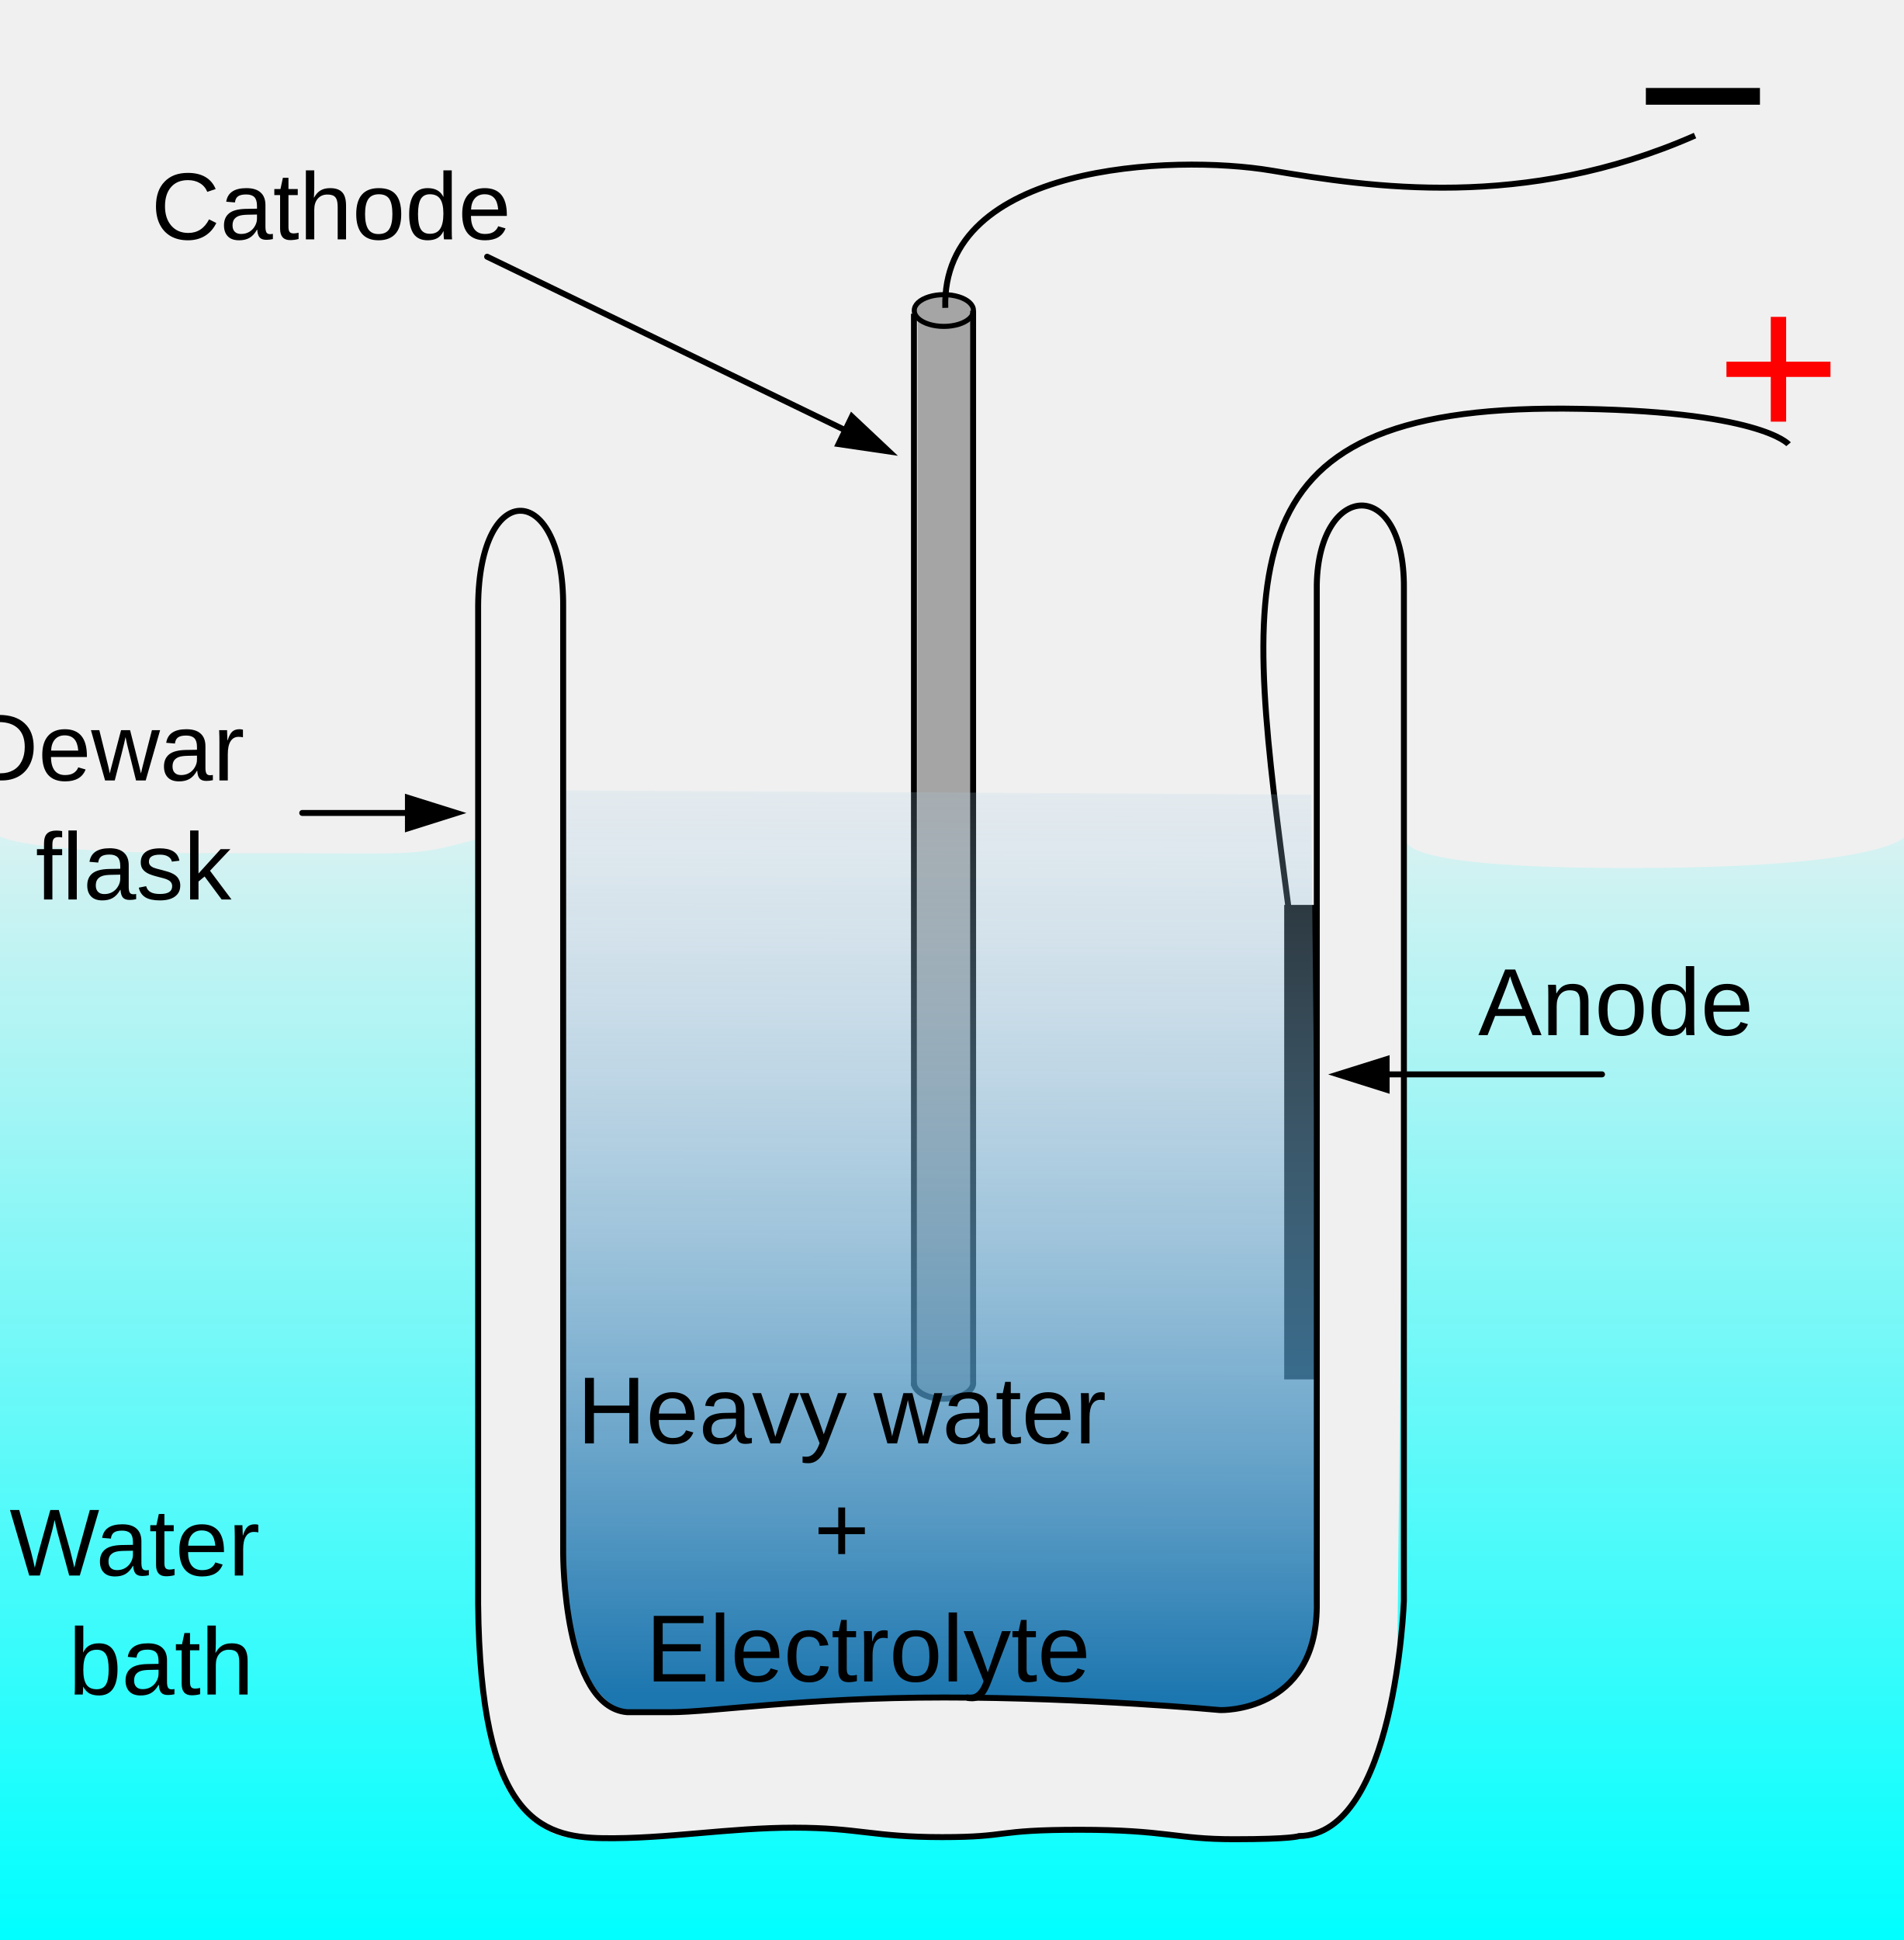
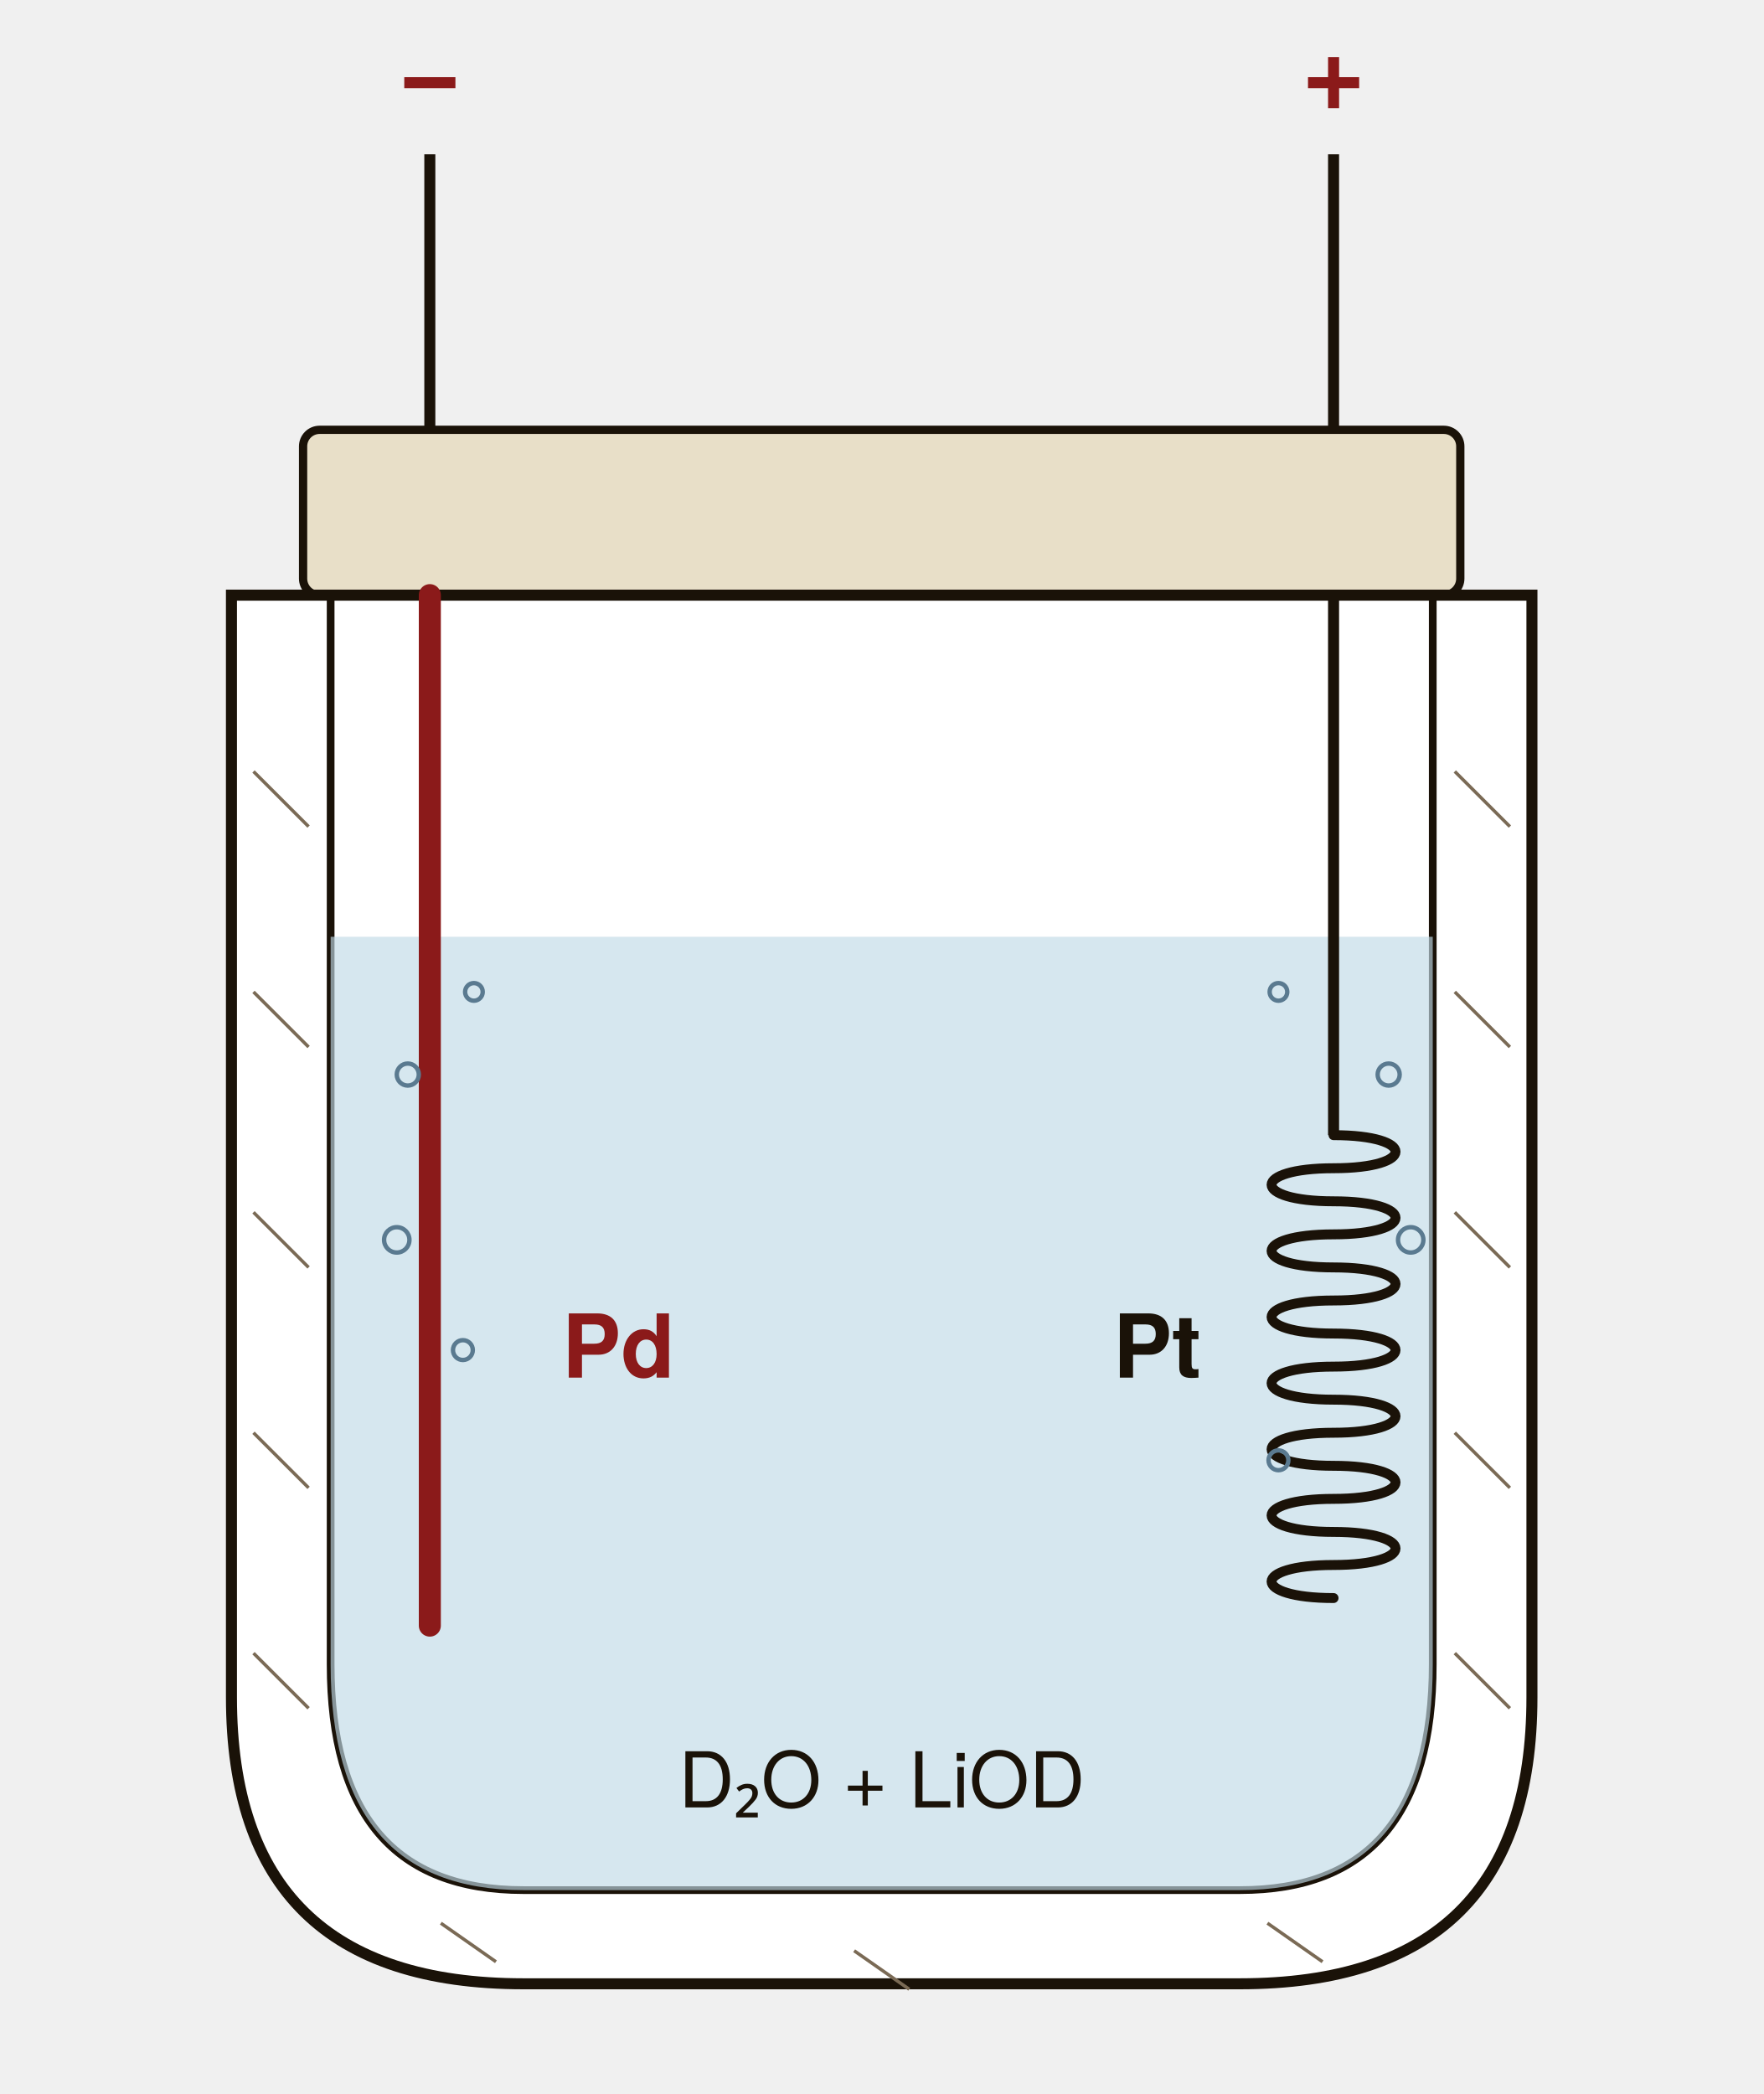
- <svg xmlns="http://www.w3.org/2000/svg" xmlns:xlink="http://www.w3.org/1999/xlink" id="svg3468" width="320" height="326" version="1.0">
-   <defs id="defs3471">
-     <linearGradient id="linearGradient4024">
-       <stop style="stop-color:#00ffff;stop-opacity:1;" offset="0" id="stop4026" />
-       <stop style="stop-color:#00ffff;stop-opacity:0;" offset="1" id="stop4028" />
-     </linearGradient>
-     <linearGradient id="linearGradient4010">
-       <stop style="stop-color:#1c76af;stop-opacity:1;" offset="0" id="stop4012" />
-       <stop style="stop-color:#cee7f7;stop-opacity:0;" offset="1" id="stop4014" />
-     </linearGradient>
-     <linearGradient xlink:href="#linearGradient4010" id="linearGradient4016" x1="148.719" y1="284.969" x2="149.44" y2="97.892" gradientUnits="userSpaceOnUse" gradientTransform="translate(12.97281,0)" />
-     <linearGradient xlink:href="#linearGradient4024" id="linearGradient4030" x1="160.114" y1="326" x2="160.114" y2="118.966" gradientUnits="userSpaceOnUse" />
-   </defs>
-   <path style="opacity:1;fill:#a5a5a5;fill-opacity:1;fill-rule:evenodd;stroke:none;stroke-width:1;stroke-linecap:butt;stroke-linejoin:miter;stroke-miterlimit:4;stroke-dasharray:none;stroke-dashoffset:0;stroke-opacity:1" d="M 155.948,234.618 L 154.096,233.232 L 154.228,53.87 L 156.727,54.813 C 158.513,55.25 159.181,55.293 160.917,54.851 L 163.115,53.79 L 163.203,232.983 L 161.334,234.425 L 155.948,234.618 z" id="path4032" />
-   <path style="opacity:1;fill:#a5a5a5;fill-opacity:1;fill-rule:evenodd;stroke:#000000;stroke-width:1;stroke-linecap:round;stroke-linejoin:bevel;stroke-miterlimit:4;stroke-dasharray:none;stroke-dashoffset:0;stroke-opacity:1" id="path3479" d="M 146.065,43.131 A 5.866,3.087 0 1 1 134.334,43.131 A 5.866,3.087 0 1 1 146.065,43.131 z" transform="matrix(0.8473643,0,0,0.8528493,39.83307,15.39632)" />
-   <path style="fill:none;fill-rule:evenodd;stroke:#000000;stroke-width:0.994px;stroke-linecap:butt;stroke-linejoin:miter;stroke-opacity:1" d="M 153.605,52.721 L 153.605,232.927" id="path3990" />
-   <path style="opacity:1;fill:none;fill-opacity:1;fill-rule:evenodd;stroke:#000000;stroke-width:1.176;stroke-linecap:butt;stroke-linejoin:miter;stroke-miterlimit:4;stroke-dasharray:none;stroke-dashoffset:0;stroke-opacity:1" id="path3992" d="M 146.065,43.131 A 5.866,3.087 0 1 1 134.334,43.131" transform="matrix(0.8473643,0,0,0.8528493,39.78897,195.596)" />
-   <path style="fill:none;fill-rule:evenodd;stroke:#000000;stroke-width:0.994px;stroke-linecap:butt;stroke-linejoin:miter;stroke-opacity:1" d="M 163.55,52.222 L 163.55,232.428" id="path3994" />
-   <path style="fill:none;fill-rule:evenodd;stroke:#000000;stroke-width:1px;stroke-linecap:butt;stroke-linejoin:miter;stroke-opacity:1" d="M 158.874,51.732 C 158.126,27.532 197.117,25.879 213.68,28.659 C 230.242,31.439 256.073,35.459 284.88,22.78" id="path4002" />
-   <path style="fill:none;fill-rule:evenodd;stroke:#000000;stroke-width:1px;stroke-linecap:butt;stroke-linejoin:miter;stroke-opacity:1" d="M 216.628,153.121 C 209.279,96.855 204.472,68.319 262.907,68.667 C 295.797,68.893 300.597,74.655 300.597,74.655" id="path4036" />
-   <path style="fill:#000000;fill-rule:evenodd;stroke:none;stroke-width:1px;stroke-linecap:butt;stroke-linejoin:miter;stroke-opacity:1" d="M 221.038,152.063 L 215.834,152.063 L 215.834,231.799 L 221.214,231.799 L 221.038,152.063 z" id="path4034" />
-   <path style="opacity:1;fill:url(#linearGradient4016);fill-opacity:1;fill-rule:evenodd;stroke:none;stroke-width:0.706;stroke-linecap:butt;stroke-linejoin:miter;stroke-miterlimit:4;stroke-dasharray:none;stroke-dashoffset:0;stroke-opacity:1" d="M 103.934,287.015 C 99.927,285.357 96.065,278.339 94.79,268.432 C 94.282,264.484 95.026,233.779 94.92,178.148 L 94.761,132.82 L 220.362,133.508 L 220.883,185.901 C 221.179,267.759 221.141,275.88 220.075,277.824 C 218.268,281.118 214.895,284.769 211.481,286.073 C 208.631,287.161 206.599,287.183 194.166,286.325 C 175.504,285.037 142.964,285.436 125.103,286.874 C 109.119,288.16 105.745,288.314 103.669,287.456 L 103.934,287.015 z" id="path4008" />
-   <path style="opacity:1;fill:url(#linearGradient4030);fill-opacity:1;fill-rule:evenodd;stroke:none;stroke-width:1;stroke-linecap:butt;stroke-linejoin:miter;stroke-miterlimit:4;stroke-dasharray:none;stroke-dashoffset:0;stroke-opacity:1" d="M 0,140.555 C 0,140.555 4.345,143.466 36.407,143.377 C 71.464,143.28 68.222,144.206 80.096,141.033 L 80.095,189.713 C 80.095,279.645 80.013,285.378 83.141,295.288 C 84.62,299.975 85.224,301.543 88.297,304.616 C 93.667,309.986 96.395,309.762 117.72,308.241 C 131.159,307.283 135.822,307.037 142.769,307.687 C 147.625,308.141 160.626,308.655 172.621,308.003 C 184.247,307.372 197.833,308.601 202.883,308.947 C 214.158,309.72 219.996,309.471 223.107,307.374 C 228.435,303.783 231.961,296.623 234.79,283.092 L 236.307,141.033 C 236.162,142.32 238.296,146.132 277.695,145.847 C 317.27,145.562 320.176,140.555 320.176,140.555 L 320.228,326 L 0,326 L 0,140.555 z" id="path4022" />
-   <path style="fill:none;fill-rule:evenodd;stroke:#000000;stroke-width:1px;stroke-linecap:butt;stroke-linejoin:miter;stroke-opacity:1" d="M 80.36,101.787 L 80.36,269.55 C 80.713,305.537 90.824,308.729 101.353,308.889 C 111.882,309.048 122.522,307.124 133.459,307.124 C 144.396,307.124 146.689,308.712 158.332,308.712 C 169.975,308.712 166.8,307.477 181.441,307.477 C 196.083,307.477 197.494,309.065 207.373,309.065 C 217.252,309.065 218.31,308.536 218.31,308.536 C 234.54,308.359 235.951,269.021 235.951,269.021 L 235.951,98.788 C 236.087,79.95 221.63,80.892 221.309,98.259 L 221.309,270.079 C 221.133,287.896 205.08,287.367 205.08,287.367 C 205.08,287.367 182.5,285.25 158.685,285.25 C 134.87,285.25 119.875,287.72 112.643,287.72 C 105.41,287.72 105.41,287.72 105.41,287.72 C 94.649,286.838 94.649,261.082 94.649,261.082 L 94.649,101.963 C 94.813,81.022 80.509,79.946 80.36,101.787 z" id="path4004" />
-   <switch style="font-size:53.16px;font-style:normal;font-variant:normal;font-weight:normal;font-stretch:normal;text-align:start;line-height:125%;writing-mode:lr-tb;text-anchor:start;fill:#000000;fill-opacity:1;stroke:none;stroke-width:1px;stroke-linecap:butt;stroke-linejoin:miter;stroke-opacity:1;font-family:Arial;-inkscape-font-specification:Arial">
-     <text xml:space="preserve" style="font-size:53.16px;font-style:normal;font-variant:normal;font-weight:normal;font-stretch:normal;text-align:start;line-height:125%;writing-mode:lr-tb;text-anchor:start;fill:#000000;fill-opacity:1;stroke:none;stroke-width:1px;stroke-linecap:butt;stroke-linejoin:miter;stroke-opacity:1;font-family:Arial;-inkscape-font-specification:Arial" x="184.963" y="38.032" id="text4038-ca" transform="scale(1.476674,0.6771973)" systemLanguage="ca">
-       <tspan id="tspan4040-ca" x="184.963" y="38.032">-</tspan>
-     </text>
-     <text xml:space="preserve" style="font-size:53.16px;font-style:normal;font-variant:normal;font-weight:normal;font-stretch:normal;text-align:start;line-height:125%;writing-mode:lr-tb;text-anchor:start;fill:#000000;fill-opacity:1;stroke:none;stroke-width:1px;stroke-linecap:butt;stroke-linejoin:miter;stroke-opacity:1;font-family:Arial;-inkscape-font-specification:Arial" x="184.963" y="38.032" id="text4038" transform="scale(1.476674,0.6771973)">
-       <tspan id="tspan4040" x="184.963" y="38.032">-</tspan>
-     </text>
-   </switch>
-   <switch style="font-size:36px;font-style:normal;font-variant:normal;font-weight:normal;font-stretch:normal;text-align:start;line-height:125%;writing-mode:lr-tb;text-anchor:start;fill:#ff0000;fill-opacity:1;stroke:none;stroke-width:1px;stroke-linecap:butt;stroke-linejoin:miter;stroke-opacity:1;font-family:Arial;-inkscape-font-specification:Arial">
-     <text xml:space="preserve" style="font-size:36px;font-style:normal;font-variant:normal;font-weight:normal;font-stretch:normal;text-align:start;line-height:125%;writing-mode:lr-tb;text-anchor:start;fill:#ff0000;fill-opacity:1;stroke:none;stroke-width:1px;stroke-linecap:butt;stroke-linejoin:miter;stroke-opacity:1;font-family:Arial;-inkscape-font-specification:Arial" x="288.396" y="74.028" id="text4046-ca" systemLanguage="ca">
-       <tspan id="tspan4048-ca" x="288.396" y="74.028">+</tspan>
-     </text>
-     <text xml:space="preserve" style="font-size:36px;font-style:normal;font-variant:normal;font-weight:normal;font-stretch:normal;text-align:start;line-height:125%;writing-mode:lr-tb;text-anchor:start;fill:#ff0000;fill-opacity:1;stroke:none;stroke-width:1px;stroke-linecap:butt;stroke-linejoin:miter;stroke-opacity:1;font-family:Arial;-inkscape-font-specification:Arial" x="288.396" y="74.028" id="text4046">
-       <tspan id="tspan4048" x="288.396" y="74.028">+</tspan>
-     </text>
-   </switch>
-   <switch style="font-size:16px;font-style:normal;font-variant:normal;font-weight:normal;font-stretch:normal;text-align:start;line-height:125%;writing-mode:lr-tb;text-anchor:start;fill:#000000;fill-opacity:1;stroke:none;stroke-width:1px;stroke-linecap:butt;stroke-linejoin:miter;stroke-opacity:1;font-family:Arial;-inkscape-font-specification:Arial">
-     <text xml:space="preserve" style="font-size:16px;font-style:normal;font-variant:normal;font-weight:normal;font-stretch:normal;text-align:start;line-height:125%;writing-mode:lr-tb;text-anchor:start;fill:#000000;fill-opacity:1;stroke:none;stroke-width:1px;stroke-linecap:butt;stroke-linejoin:miter;stroke-opacity:1;font-family:Arial;-inkscape-font-specification:Arial" x="25.403" y="40.221" id="text4050-ca" systemLanguage="ca">
-       <tspan id="tspan4052-ca" x="25.403" y="40.221">Càtode</tspan>
-     </text>
-     <text xml:space="preserve" style="font-size:16px;font-style:normal;font-variant:normal;font-weight:normal;font-stretch:normal;text-align:start;line-height:125%;writing-mode:lr-tb;text-anchor:start;fill:#000000;fill-opacity:1;stroke:none;stroke-width:1px;stroke-linecap:butt;stroke-linejoin:miter;stroke-opacity:1;font-family:Arial;-inkscape-font-specification:Arial" x="25.403" y="40.221" id="text4050">
-       <tspan id="tspan4052" x="25.403" y="40.221">Cathode</tspan>
-     </text>
-   </switch>
-   <switch style="font-size:16px;font-style:normal;font-variant:normal;font-weight:normal;font-stretch:normal;text-align:center;line-height:125%;writing-mode:lr-tb;text-anchor:middle;fill:#000000;fill-opacity:1;stroke:none;stroke-width:1px;stroke-linecap:butt;stroke-linejoin:miter;stroke-opacity:1;font-family:Arial;-inkscape-font-specification:Arial">
-     <text xml:space="preserve" style="font-size:16px;font-style:normal;font-variant:normal;font-weight:normal;font-stretch:normal;text-align:center;line-height:125%;writing-mode:lr-tb;text-anchor:middle;fill:#000000;fill-opacity:1;stroke:none;stroke-width:1px;stroke-linecap:butt;stroke-linejoin:miter;stroke-opacity:1;font-family:Arial;-inkscape-font-specification:Arial" x="33.538" y="131.147" id="text4054-ca" systemLanguage="ca">
-       <tspan id="tspan4056-ca" x="33.538" y="131.147">Matràs de</tspan>
-       <tspan x="33.538" y="151.147" id="tspan4058-ca">Dewar</tspan>
-     </text>
-     <text xml:space="preserve" style="font-size:16px;font-style:normal;font-variant:normal;font-weight:normal;font-stretch:normal;text-align:center;line-height:125%;writing-mode:lr-tb;text-anchor:middle;fill:#000000;fill-opacity:1;stroke:none;stroke-width:1px;stroke-linecap:butt;stroke-linejoin:miter;stroke-opacity:1;font-family:Arial;-inkscape-font-specification:Arial" x="33.538" y="131.147" id="text4054">
-       <tspan id="tspan4056" x="33.538" y="131.147">Dewar</tspan>
-       <tspan x="33.538" y="151.147" id="tspan4058">flask</tspan>
-     </text>
-   </switch>
-   <switch style="font-size:16px;font-style:normal;font-variant:normal;font-weight:normal;font-stretch:normal;text-align:center;line-height:125%;writing-mode:lr-tb;text-anchor:middle;fill:#000000;fill-opacity:1;stroke:none;stroke-width:1px;stroke-linecap:butt;stroke-linejoin:miter;stroke-opacity:1;font-family:Arial;-inkscape-font-specification:Arial">
-     <text xml:space="preserve" style="font-size:16px;font-style:normal;font-variant:normal;font-weight:normal;font-stretch:normal;text-align:center;line-height:125%;writing-mode:lr-tb;text-anchor:middle;fill:#000000;fill-opacity:1;stroke:none;stroke-width:1px;stroke-linecap:butt;stroke-linejoin:miter;stroke-opacity:1;font-family:Arial;-inkscape-font-specification:Arial" x="38.2" y="264.752" id="text4060-ca" systemLanguage="ca">
-       <tspan x="38.2" y="264.752" id="tspan4064-ca">Bany</tspan>
-       <tspan x="38.2" y="284.752" id="tspan4068-ca">d'aigua</tspan>
-     </text>
-     <text xml:space="preserve" style="font-size:16px;font-style:normal;font-variant:normal;font-weight:normal;font-stretch:normal;text-align:center;line-height:125%;writing-mode:lr-tb;text-anchor:middle;fill:#000000;fill-opacity:1;stroke:none;stroke-width:1px;stroke-linecap:butt;stroke-linejoin:miter;stroke-opacity:1;font-family:Arial;-inkscape-font-specification:Arial" x="38.2" y="264.752" id="text4060">
-       <tspan x="38.2" y="264.752" id="tspan4064">Water</tspan>
-       <tspan x="38.2" y="284.752" id="tspan4068">bath</tspan>
-     </text>
-   </switch>
-   <switch style="font-size:16px;font-style:normal;font-variant:normal;font-weight:normal;font-stretch:normal;text-align:center;line-height:125%;writing-mode:lr-tb;text-anchor:middle;fill:#000000;fill-opacity:1;stroke:none;stroke-width:1px;stroke-linecap:butt;stroke-linejoin:miter;stroke-opacity:1;font-family:Arial;-inkscape-font-specification:Arial">
-     <text xml:space="preserve" style="font-size:16px;font-style:normal;font-variant:normal;font-weight:normal;font-stretch:normal;text-align:center;line-height:125%;writing-mode:lr-tb;text-anchor:middle;fill:#000000;fill-opacity:1;stroke:none;stroke-width:1px;stroke-linecap:butt;stroke-linejoin:miter;stroke-opacity:1;font-family:Arial;-inkscape-font-specification:Arial" x="282.687" y="173.942" id="text4070-ca" systemLanguage="ca">
-       <tspan x="282.687" y="173.942" id="tspan4074-ca">Ànode</tspan>
-     </text>
-     <text xml:space="preserve" style="font-size:16px;font-style:normal;font-variant:normal;font-weight:normal;font-stretch:normal;text-align:center;line-height:125%;writing-mode:lr-tb;text-anchor:middle;fill:#000000;fill-opacity:1;stroke:none;stroke-width:1px;stroke-linecap:butt;stroke-linejoin:miter;stroke-opacity:1;font-family:Arial;-inkscape-font-specification:Arial" x="282.687" y="173.942" id="text4070">
-       <tspan x="282.687" y="173.942" id="tspan4074">Anode</tspan>
-     </text>
-   </switch>
-   <switch style="font-size:16px;font-style:normal;font-variant:normal;font-weight:normal;font-stretch:normal;text-align:center;line-height:125%;writing-mode:lr-tb;text-anchor:middle;fill:#000000;fill-opacity:1;stroke:none;stroke-width:1px;stroke-linecap:butt;stroke-linejoin:miter;stroke-opacity:1;font-family:Arial;-inkscape-font-specification:Arial">
-     <text xml:space="preserve" style="font-size:16px;font-style:normal;font-variant:normal;font-weight:normal;font-stretch:normal;text-align:center;line-height:125%;writing-mode:lr-tb;text-anchor:middle;fill:#000000;fill-opacity:1;stroke:none;stroke-width:1px;stroke-linecap:butt;stroke-linejoin:miter;stroke-opacity:1;font-family:Arial;-inkscape-font-specification:Arial" x="157.022" y="242.556" id="text4078-ca" systemLanguage="ca">
-       <tspan x="157.022" y="242.556" id="tspan4082-ca">Aigua pesada</tspan>
-       <tspan x="157.022" y="262.556" id="tspan4086-ca">+</tspan>
-       <tspan x="157.022" y="282.556" id="tspan4088-ca">Electròlit</tspan>
-     </text>
-     <text xml:space="preserve" style="font-size:16px;font-style:normal;font-variant:normal;font-weight:normal;font-stretch:normal;text-align:center;line-height:125%;writing-mode:lr-tb;text-anchor:middle;fill:#000000;fill-opacity:1;stroke:none;stroke-width:1px;stroke-linecap:butt;stroke-linejoin:miter;stroke-opacity:1;font-family:Arial;-inkscape-font-specification:Arial" x="157.022" y="242.556" id="text4078">
-       <tspan x="157.022" y="242.556" id="tspan4082">Heavy water</tspan>
-       <tspan x="157.022" y="262.556" id="tspan4086">+</tspan>
-       <tspan x="157.022" y="282.556" id="tspan4088">Electrolyte</tspan>
-     </text>
-   </switch>
-   <path style="fill:#000000;fill-rule:evenodd;stroke:none;stroke-width:1px;stroke-linecap:butt;stroke-linejoin:miter;stroke-opacity:1" d="M 143.023,69.17 L 150.91,76.591 L 140.19,75.018 L 143.023,69.17 z" id="path4090" />
-   <path style="fill:none;fill-rule:evenodd;stroke:#000000;stroke-width:1px;stroke-linecap:round;stroke-linejoin:miter;stroke-opacity:1" d="M 142.169,72.345 L 81.872,43.137" id="path4092" />
-   <path style="fill:#000000;fill-rule:evenodd;stroke:none;stroke-width:1px;stroke-linecap:butt;stroke-linejoin:miter;stroke-opacity:1" d="M 68.059,133.378 L 78.393,136.618 L 68.059,139.876 L 68.059,133.378 z" id="path4094" />
-   <path style="fill:none;fill-rule:evenodd;stroke:#000000;stroke-width:1px;stroke-linecap:round;stroke-linejoin:miter;stroke-opacity:1" d="M 68.924,136.608 L 50.796,136.608" id="path4096" />
-   <path style="fill:#000000;fill-rule:evenodd;stroke:none;stroke-width:1px;stroke-linecap:butt;stroke-linejoin:miter;stroke-opacity:1" d="M 233.551,177.306 L 223.218,180.546 L 233.551,183.804 L 233.551,177.306 z" id="path4098" />
-   <path style="fill:none;fill-rule:evenodd;stroke:#000000;stroke-width:1px;stroke-linecap:round;stroke-linejoin:miter;stroke-opacity:1" d="M 232.686,180.536 L 269.249,180.536" id="path4100" />
+ <svg xmlns="http://www.w3.org/2000/svg" viewBox="0 0 320 380" style="display:block;">
+   <text x="78" y="20" font-family="'Source Sans 3','Helvetica Neue',sans-serif" font-size="20" font-weight="700" fill="#8b1a1a" text-anchor="middle">−</text>
+   <text x="242" y="20" font-family="'Source Sans 3','Helvetica Neue',sans-serif" font-size="20" font-weight="700" fill="#8b1a1a" text-anchor="middle">+</text>
+   <line x1="78" y1="28" x2="78" y2="80" stroke="#1a1208" stroke-width="2" />
+   <line x1="242" y1="28" x2="242" y2="80" stroke="#1a1208" stroke-width="2" />
+   <rect x="55" y="78" width="210" height="30" rx="3" ry="3" fill="#e8dfc8" stroke="#1a1208" stroke-width="1.5" />
+   <path d="M 42,108 L 42,308 Q 42,360 95,360 L 225,360 Q 278,360 278,308 L 278,108 Z" fill="#ffffff" stroke="#1a1208" stroke-width="2" />
+   <path d="M 60,108 L 60,302 Q 60,343 95,343 L 225,343 Q 260,343 260,302 L 260,108" fill="none" stroke="#1a1208" stroke-width="1.4" />
+   <g stroke="#7a6a55" stroke-width="0.6">
+     <line x1="46" y1="140" x2="56" y2="150" />
+     <line x1="46" y1="180" x2="56" y2="190" />
+     <line x1="46" y1="220" x2="56" y2="230" />
+     <line x1="46" y1="260" x2="56" y2="270" />
+     <line x1="46" y1="300" x2="56" y2="310" />
+     <line x1="264" y1="140" x2="274" y2="150" />
+     <line x1="264" y1="180" x2="274" y2="190" />
+     <line x1="264" y1="220" x2="274" y2="230" />
+     <line x1="264" y1="260" x2="274" y2="270" />
+     <line x1="264" y1="300" x2="274" y2="310" />
+     <line x1="80" y1="349" x2="90" y2="356" />
+     <line x1="155" y1="354" x2="165" y2="361" />
+     <line x1="230" y1="349" x2="240" y2="356" />
+   </g>
+   <path d="M 60,170 L 60,302 Q 60,343 95,343 L 225,343 Q 260,343 260,302 L 260,170 Z" fill="#c0dae6" opacity="0.65" />
+   <line x1="78" y1="108" x2="78" y2="295" stroke="#8b1a1a" stroke-width="4" stroke-linecap="round" />
+   <line x1="242" y1="108" x2="242" y2="206" stroke="#1a1208" stroke-width="2" />
+   <path d="M 242,206 C 257,206 257,212 242,212 C 227,212 227,218 242,218 C 257,218 257,224 242,224 C 227,224 227,230 242,230 C 257,230 257,236 242,236 C 227,236 227,242 242,242 C 257,242 257,248 242,248 C 227,248 227,254 242,254 C 257,254 257,260 242,260 C 227,260 227,266 242,266 C 257,266 257,272 242,272 C 227,272 227,278 242,278 C 257,278 257,284 242,284 C 227,284 227,290 242,290" fill="none" stroke="#1a1208" stroke-width="1.8" stroke-linejoin="round" stroke-linecap="round" />
+   <g fill="none" stroke="#5a7a90" stroke-width="0.8">
+     <circle cx="74" cy="195" r="2" />
+     <circle cx="86" cy="180" r="1.6" />
+     <circle cx="72" cy="225" r="2.3" />
+     <circle cx="84" cy="245" r="1.8" />
+     <circle cx="252" cy="195" r="2" />
+     <circle cx="232" cy="180" r="1.6" />
+     <circle cx="256" cy="225" r="2.3" />
+     <circle cx="232" cy="265" r="1.8" />
+   </g>
+   <text x="102" y="250" font-family="'Source Sans 3','Helvetica Neue',sans-serif" font-size="16" font-weight="700" fill="#8b1a1a">Pd</text>
+   <text x="218" y="250" font-family="'Source Sans 3','Helvetica Neue',sans-serif" font-size="16" font-weight="700" fill="#1a1208" text-anchor="end">Pt</text>
+   <text x="160" y="328" font-family="'Source Sans 3','Helvetica Neue',sans-serif" font-size="14" fill="#1a1208" text-anchor="middle">D₂O + LiOD</text>
</svg>
